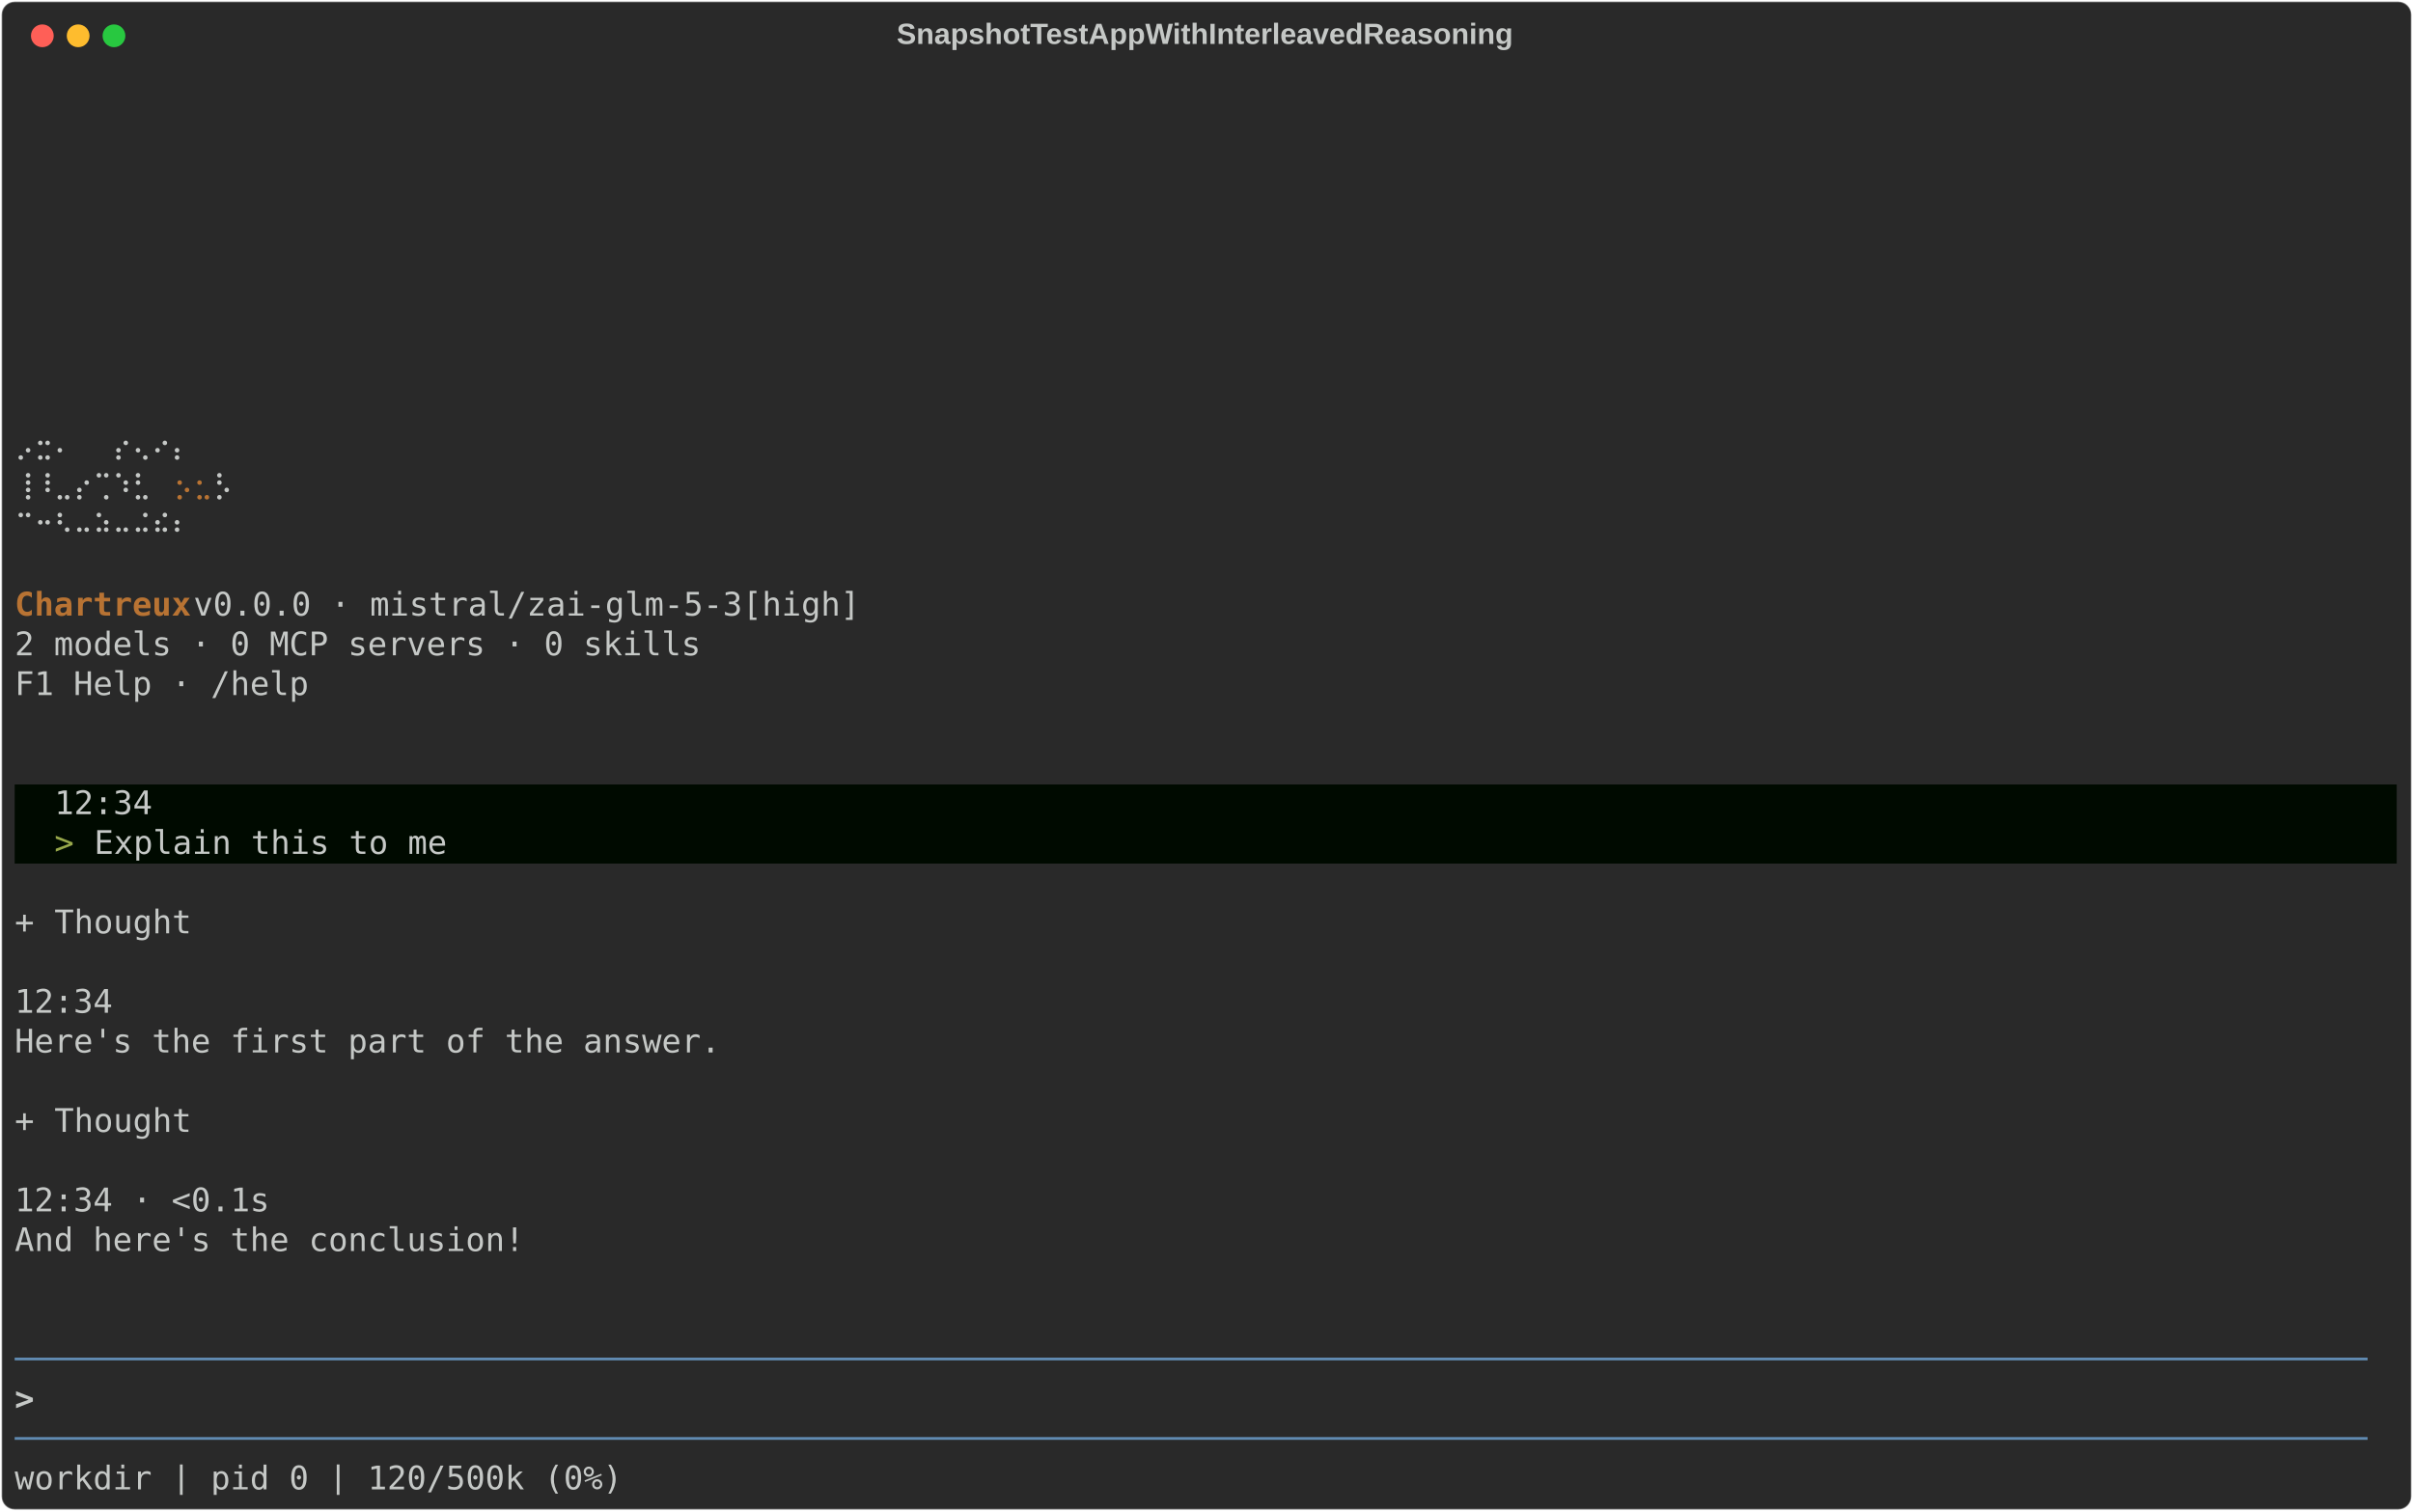
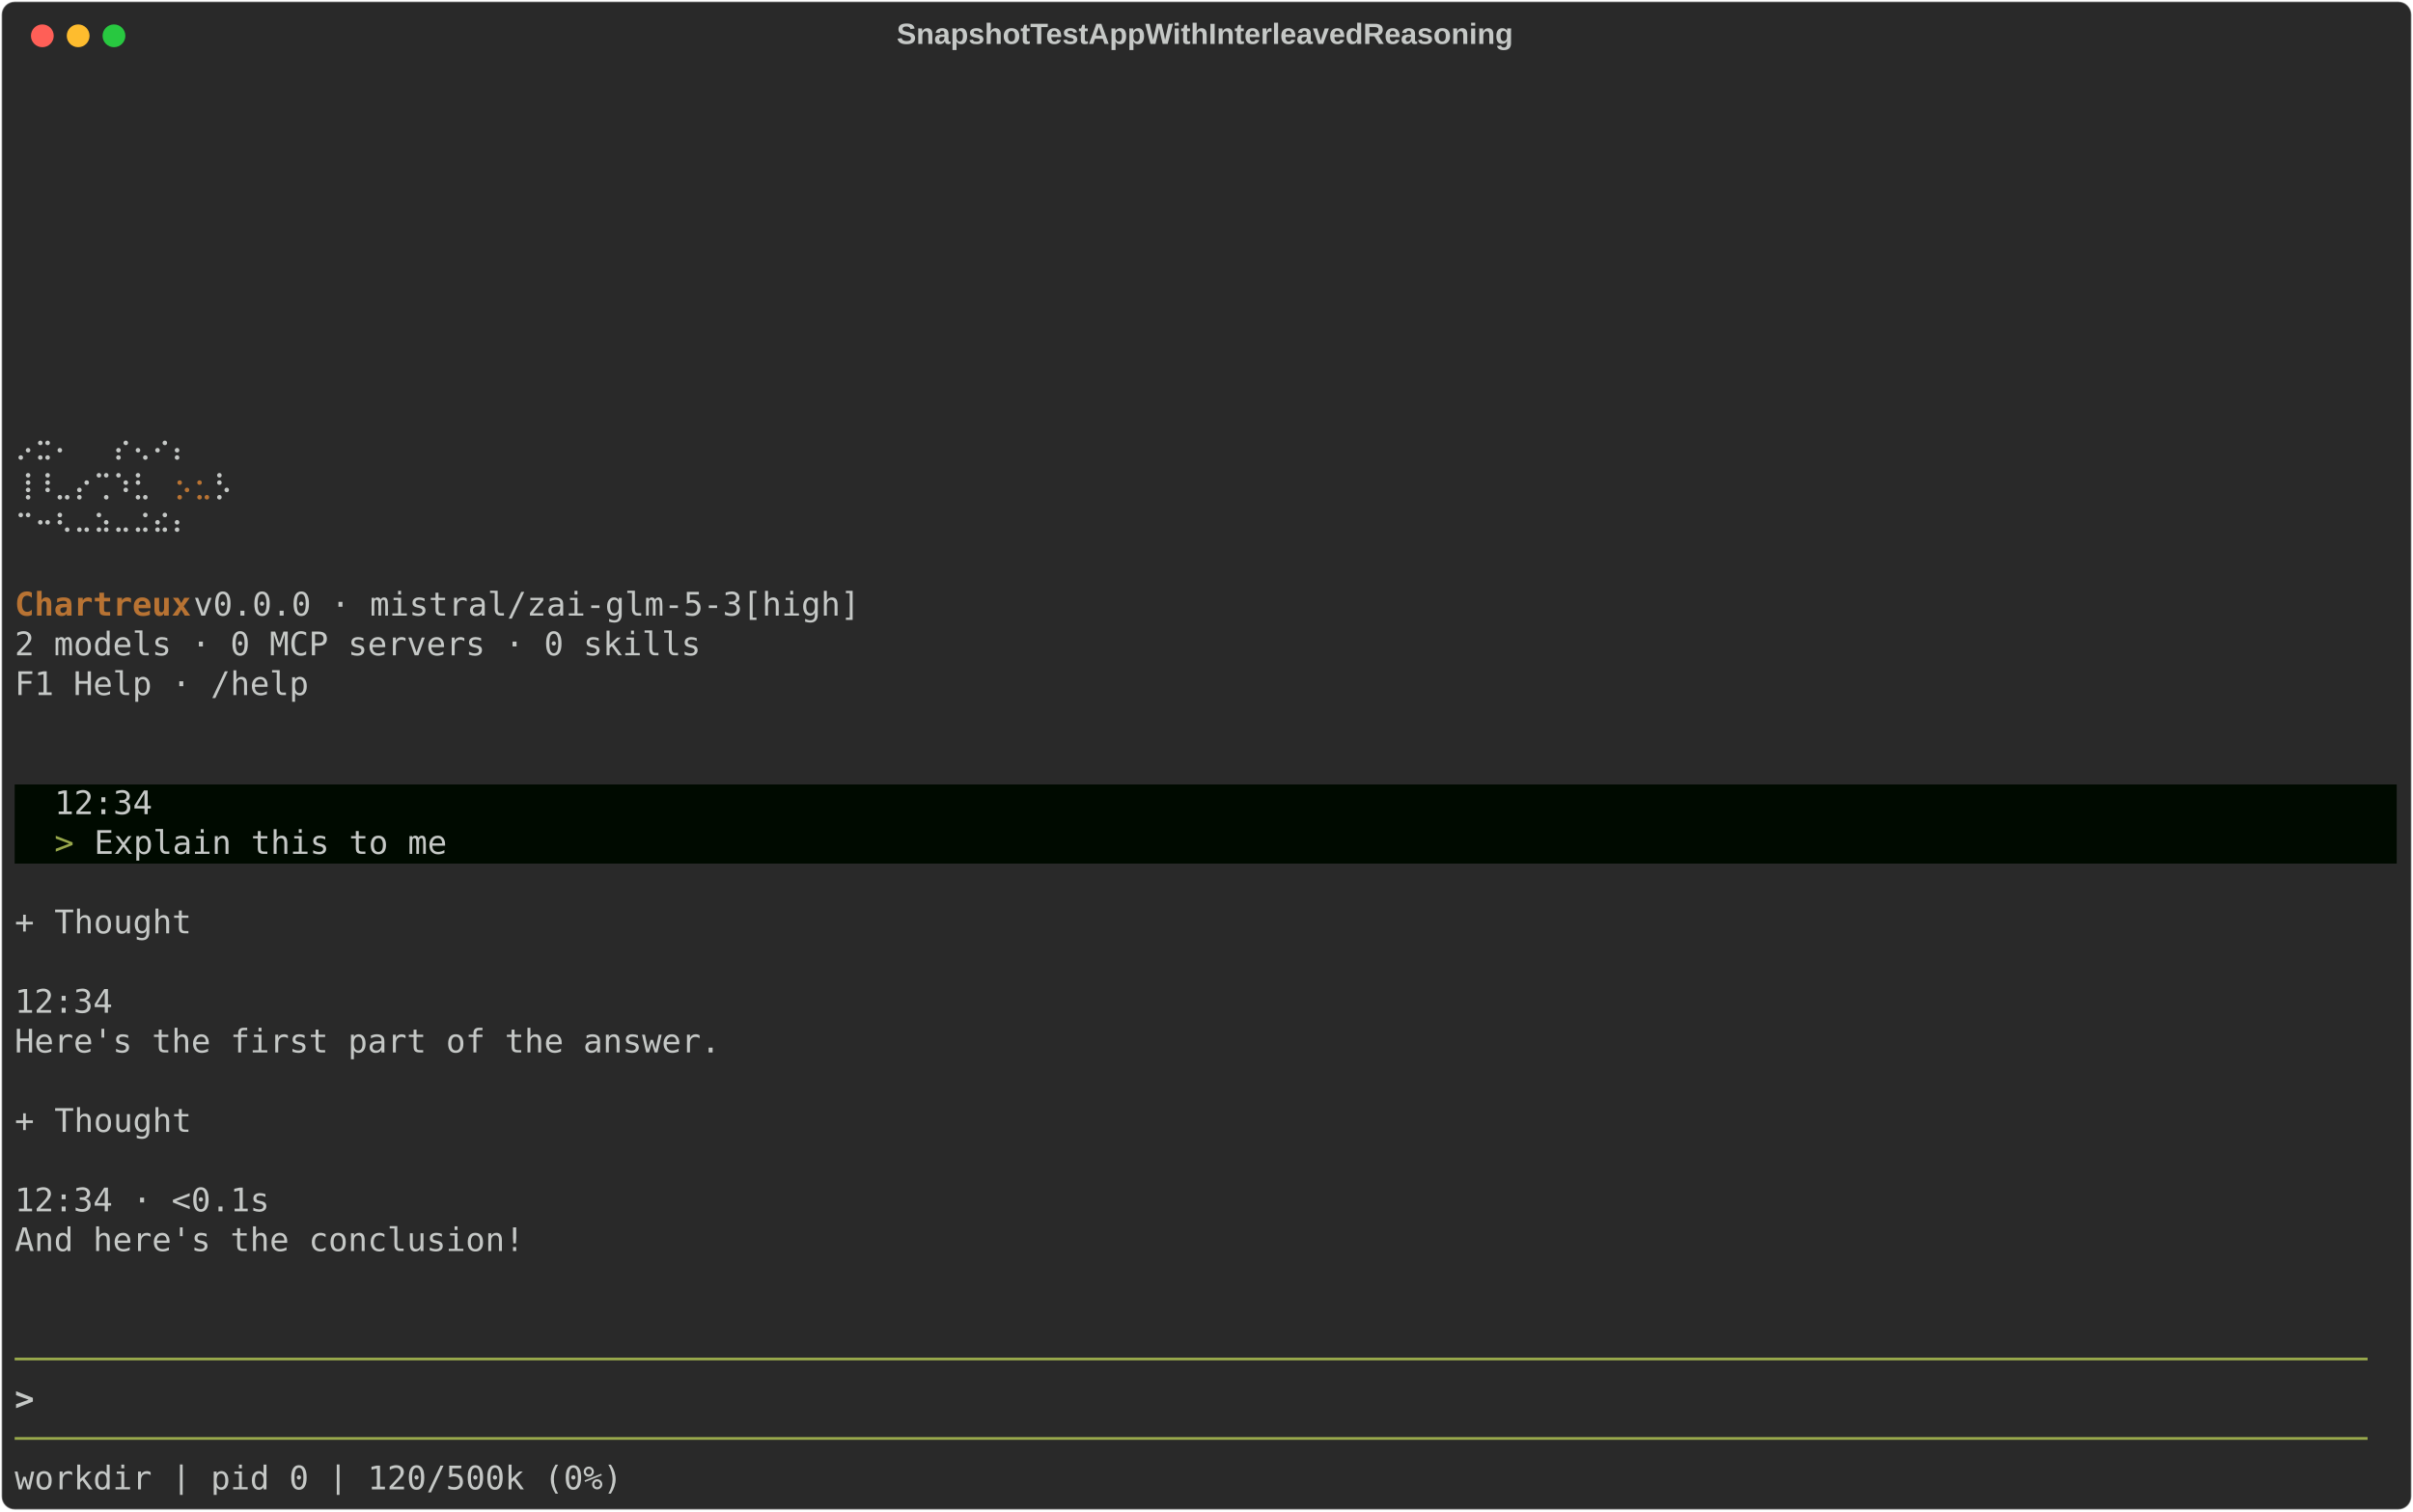
<svg xmlns="http://www.w3.org/2000/svg" class="rich-terminal" viewBox="0 0 1482 928.4">
  <style>

    @font-face {
        font-family: "Fira Code";
        src: local("FiraCode-Regular"),
                url("https://cdnjs.cloudflare.com/ajax/libs/firacode/6.2.0/woff2/FiraCode-Regular.woff2") format("woff2"),
                url("https://cdnjs.cloudflare.com/ajax/libs/firacode/6.2.0/woff/FiraCode-Regular.woff") format("woff");
        font-style: normal;
        font-weight: 400;
    }
    @font-face {
        font-family: "Fira Code";
        src: local("FiraCode-Bold"),
                url("https://cdnjs.cloudflare.com/ajax/libs/firacode/6.2.0/woff2/FiraCode-Bold.woff2") format("woff2"),
                url("https://cdnjs.cloudflare.com/ajax/libs/firacode/6.2.0/woff/FiraCode-Bold.woff") format("woff");
        font-style: bold;
        font-weight: 700;
    }

    .terminal-matrix {
        font-family: Fira Code, monospace;
        font-size: 20px;
        line-height: 24.4px;
        font-variant-east-asian: full-width;
    }

    .terminal-title {
        font-size: 18px;
        font-weight: bold;
        font-family: arial;
    }

    .terminal-r1 { fill: #c5c8c6 }
.terminal-r2 { fill: #b87333 }
.terminal-r3 { fill: #b87333;font-weight: bold }
.terminal-r4 { fill: #98a84b }
- .terminal-r5 { fill: #608ab1 }
- .terminal-r6 { fill: #c5c8c6;font-weight: bold }
+ .terminal-r5 { fill: #c5c8c6;font-weight: bold }
    </style>
  <defs>
    <clipPath id="terminal-clip-terminal">
      <rect x="0" y="0" width="1463.0" height="877.4" />
    </clipPath>
    <clipPath id="terminal-line-0">
      <rect x="0" y="1.5" width="1464" height="24.65" />
    </clipPath>
    <clipPath id="terminal-line-1">
      <rect x="0" y="25.9" width="1464" height="24.65" />
    </clipPath>
    <clipPath id="terminal-line-2">
      <rect x="0" y="50.3" width="1464" height="24.65" />
    </clipPath>
    <clipPath id="terminal-line-3">
      <rect x="0" y="74.7" width="1464" height="24.65" />
    </clipPath>
    <clipPath id="terminal-line-4">
      <rect x="0" y="99.1" width="1464" height="24.65" />
    </clipPath>
    <clipPath id="terminal-line-5">
      <rect x="0" y="123.5" width="1464" height="24.65" />
    </clipPath>
    <clipPath id="terminal-line-6">
      <rect x="0" y="147.9" width="1464" height="24.65" />
    </clipPath>
    <clipPath id="terminal-line-7">
      <rect x="0" y="172.3" width="1464" height="24.65" />
    </clipPath>
    <clipPath id="terminal-line-8">
      <rect x="0" y="196.7" width="1464" height="24.65" />
    </clipPath>
    <clipPath id="terminal-line-9">
      <rect x="0" y="221.1" width="1464" height="24.65" />
    </clipPath>
    <clipPath id="terminal-line-10">
      <rect x="0" y="245.5" width="1464" height="24.65" />
    </clipPath>
    <clipPath id="terminal-line-11">
      <rect x="0" y="269.9" width="1464" height="24.65" />
    </clipPath>
    <clipPath id="terminal-line-12">
      <rect x="0" y="294.3" width="1464" height="24.65" />
    </clipPath>
    <clipPath id="terminal-line-13">
      <rect x="0" y="318.7" width="1464" height="24.65" />
    </clipPath>
    <clipPath id="terminal-line-14">
      <rect x="0" y="343.1" width="1464" height="24.65" />
    </clipPath>
    <clipPath id="terminal-line-15">
      <rect x="0" y="367.5" width="1464" height="24.65" />
    </clipPath>
    <clipPath id="terminal-line-16">
      <rect x="0" y="391.9" width="1464" height="24.65" />
    </clipPath>
    <clipPath id="terminal-line-17">
      <rect x="0" y="416.3" width="1464" height="24.65" />
    </clipPath>
    <clipPath id="terminal-line-18">
      <rect x="0" y="440.7" width="1464" height="24.65" />
    </clipPath>
    <clipPath id="terminal-line-19">
      <rect x="0" y="465.1" width="1464" height="24.65" />
    </clipPath>
    <clipPath id="terminal-line-20">
      <rect x="0" y="489.5" width="1464" height="24.65" />
    </clipPath>
    <clipPath id="terminal-line-21">
      <rect x="0" y="513.9" width="1464" height="24.65" />
    </clipPath>
    <clipPath id="terminal-line-22">
      <rect x="0" y="538.3" width="1464" height="24.65" />
    </clipPath>
    <clipPath id="terminal-line-23">
      <rect x="0" y="562.7" width="1464" height="24.65" />
    </clipPath>
    <clipPath id="terminal-line-24">
      <rect x="0" y="587.1" width="1464" height="24.65" />
    </clipPath>
    <clipPath id="terminal-line-25">
      <rect x="0" y="611.5" width="1464" height="24.65" />
    </clipPath>
    <clipPath id="terminal-line-26">
      <rect x="0" y="635.9" width="1464" height="24.65" />
    </clipPath>
    <clipPath id="terminal-line-27">
      <rect x="0" y="660.3" width="1464" height="24.65" />
    </clipPath>
    <clipPath id="terminal-line-28">
      <rect x="0" y="684.7" width="1464" height="24.65" />
    </clipPath>
    <clipPath id="terminal-line-29">
      <rect x="0" y="709.1" width="1464" height="24.65" />
    </clipPath>
    <clipPath id="terminal-line-30">
      <rect x="0" y="733.5" width="1464" height="24.65" />
    </clipPath>
    <clipPath id="terminal-line-31">
      <rect x="0" y="757.9" width="1464" height="24.65" />
    </clipPath>
    <clipPath id="terminal-line-32">
      <rect x="0" y="782.3" width="1464" height="24.65" />
    </clipPath>
    <clipPath id="terminal-line-33">
      <rect x="0" y="806.7" width="1464" height="24.65" />
    </clipPath>
    <clipPath id="terminal-line-34">
      <rect x="0" y="831.1" width="1464" height="24.65" />
    </clipPath>
  </defs>
  <rect fill="#292929" stroke="rgba(255,255,255,0.35)" stroke-width="1" x="1" y="1" width="1480" height="926.4" rx="8" />
  <text class="terminal-title" fill="#c5c8c6" text-anchor="middle" x="740" y="27">SnapshotTestAppWithInterleavedReasoning</text>
  <g transform="translate(26,22)">
    <circle cx="0" cy="0" r="7" fill="#ff5f57" />
    <circle cx="22" cy="0" r="7" fill="#febc2e" />
    <circle cx="44" cy="0" r="7" fill="#28c840" />
  </g>
  <g transform="translate(9, 41)" clip-path="url(#terminal-clip-terminal)">
    <rect fill="#000a00" x="0" y="440.7" width="24.4" height="24.65" shape-rendering="crispEdges" />
    <rect fill="#000a00" x="24.4" y="440.7" width="61" height="24.65" shape-rendering="crispEdges" />
    <rect fill="#000a00" x="85.4" y="440.7" width="1378.6" height="24.65" shape-rendering="crispEdges" />
    <rect fill="#000a00" x="0" y="465.1" width="24.4" height="24.65" shape-rendering="crispEdges" />
    <rect fill="#000a00" x="24.4" y="465.1" width="12.2" height="24.65" shape-rendering="crispEdges" />
    <rect fill="#000a00" x="36.6" y="465.1" width="12.2" height="24.65" shape-rendering="crispEdges" />
    <rect fill="#000a00" x="48.8" y="465.1" width="219.6" height="24.65" shape-rendering="crispEdges" />
    <rect fill="#000a00" x="268.4" y="465.1" width="1195.6" height="24.65" shape-rendering="crispEdges" />
    <g class="terminal-matrix">
      <text class="terminal-r1" x="1464" y="20" textLength="12.2" clip-path="url(#terminal-line-0)">
</text>
      <text class="terminal-r1" x="1464" y="44.4" textLength="12.2" clip-path="url(#terminal-line-1)">
</text>
      <text class="terminal-r1" x="1464" y="68.8" textLength="12.2" clip-path="url(#terminal-line-2)">
</text>
      <text class="terminal-r1" x="1464" y="93.2" textLength="12.2" clip-path="url(#terminal-line-3)">
</text>
      <text class="terminal-r1" x="1464" y="117.6" textLength="12.2" clip-path="url(#terminal-line-4)">
</text>
      <text class="terminal-r1" x="1464" y="142" textLength="12.2" clip-path="url(#terminal-line-5)">
</text>
      <text class="terminal-r1" x="1464" y="166.4" textLength="12.2" clip-path="url(#terminal-line-6)">
</text>
      <text class="terminal-r1" x="1464" y="190.8" textLength="12.2" clip-path="url(#terminal-line-7)">
</text>
      <text class="terminal-r1" x="1464" y="215.2" textLength="12.2" clip-path="url(#terminal-line-8)">
</text>
      <text class="terminal-r1" x="0" y="239.6" textLength="134.2" clip-path="url(#terminal-line-9)">  ⡠⣒⠄  ⡔⢄⠔⡄</text>
      <text class="terminal-r1" x="1464" y="239.6" textLength="12.2" clip-path="url(#terminal-line-9)">
</text>
      <text class="terminal-r1" x="0" y="264" textLength="97.6" clip-path="url(#terminal-line-10)"> ⢸⠸⣀⡔⢉⠱⣃</text>
      <text class="terminal-r2" x="97.6" y="264" textLength="12.2" clip-path="url(#terminal-line-10)">⡢</text>
      <text class="terminal-r2" x="109.8" y="264" textLength="12.2" clip-path="url(#terminal-line-10)">⣂</text>
      <text class="terminal-r1" x="122" y="264" textLength="12.2" clip-path="url(#terminal-line-10)">⡣</text>
      <text class="terminal-r1" x="1464" y="264" textLength="12.2" clip-path="url(#terminal-line-10)">
</text>
      <text class="terminal-r1" x="0" y="288.4" textLength="134.2" clip-path="url(#terminal-line-11)">  ⠉⠒⠣⠤⠵⠤⠬⠮⠆</text>
      <text class="terminal-r1" x="1464" y="288.4" textLength="12.2" clip-path="url(#terminal-line-11)">
</text>
      <text class="terminal-r1" x="1464" y="312.8" textLength="12.2" clip-path="url(#terminal-line-12)">
</text>
      <text class="terminal-r3" x="0" y="337.2" textLength="109.8" clip-path="url(#terminal-line-13)">Chartreux</text>
      <text class="terminal-r1" x="109.8" y="337.2" textLength="427" clip-path="url(#terminal-line-13)"> v0.0.0 · mistral/zai-glm-5-3[high]</text>
      <text class="terminal-r1" x="1464" y="337.2" textLength="12.2" clip-path="url(#terminal-line-13)">
</text>
      <text class="terminal-r1" x="0" y="361.6" textLength="427" clip-path="url(#terminal-line-14)">2 models · 0 MCP servers · 0 skills</text>
      <text class="terminal-r1" x="1464" y="361.6" textLength="12.2" clip-path="url(#terminal-line-14)">
</text>
      <text class="terminal-r1" x="0" y="386" textLength="183" clip-path="url(#terminal-line-15)">F1 Help · /help</text>
      <text class="terminal-r1" x="1464" y="386" textLength="12.2" clip-path="url(#terminal-line-15)">
</text>
      <text class="terminal-r1" x="1464" y="410.4" textLength="12.2" clip-path="url(#terminal-line-16)">
</text>
      <text class="terminal-r1" x="1464" y="434.8" textLength="12.2" clip-path="url(#terminal-line-17)">
</text>
      <text class="terminal-r1" x="24.4" y="459.2" textLength="61" clip-path="url(#terminal-line-18)">12:34</text>
      <text class="terminal-r1" x="1464" y="459.2" textLength="12.2" clip-path="url(#terminal-line-18)">
</text>
      <text class="terminal-r4" x="24.4" y="483.6" textLength="12.2" clip-path="url(#terminal-line-19)">&gt;</text>
      <text class="terminal-r1" x="48.8" y="483.6" textLength="219.6" clip-path="url(#terminal-line-19)">Explain this to me</text>
      <text class="terminal-r1" x="1464" y="483.6" textLength="12.2" clip-path="url(#terminal-line-19)">
</text>
      <text class="terminal-r1" x="1464" y="508" textLength="12.2" clip-path="url(#terminal-line-20)">
</text>
      <text class="terminal-r1" x="0" y="532.4" textLength="12.2" clip-path="url(#terminal-line-21)">+</text>
      <text class="terminal-r1" x="24.4" y="532.4" textLength="85.4" clip-path="url(#terminal-line-21)">Thought</text>
      <text class="terminal-r1" x="1464" y="532.4" textLength="12.2" clip-path="url(#terminal-line-21)">
</text>
      <text class="terminal-r1" x="1464" y="556.8" textLength="12.2" clip-path="url(#terminal-line-22)">
</text>
      <text class="terminal-r1" x="0" y="581.2" textLength="61" clip-path="url(#terminal-line-23)">12:34</text>
      <text class="terminal-r1" x="1464" y="581.2" textLength="12.2" clip-path="url(#terminal-line-23)">
</text>
      <text class="terminal-r1" x="0" y="605.6" textLength="439.2" clip-path="url(#terminal-line-24)">Here's the first part of the answer.</text>
      <text class="terminal-r1" x="1464" y="605.6" textLength="12.2" clip-path="url(#terminal-line-24)">
</text>
      <text class="terminal-r1" x="1464" y="630" textLength="12.2" clip-path="url(#terminal-line-25)">
</text>
      <text class="terminal-r1" x="0" y="654.4" textLength="12.2" clip-path="url(#terminal-line-26)">+</text>
      <text class="terminal-r1" x="24.4" y="654.4" textLength="85.4" clip-path="url(#terminal-line-26)">Thought</text>
      <text class="terminal-r1" x="1464" y="654.4" textLength="12.2" clip-path="url(#terminal-line-26)">
</text>
      <text class="terminal-r1" x="1464" y="678.8" textLength="12.2" clip-path="url(#terminal-line-27)">
</text>
      <text class="terminal-r1" x="0" y="703.2" textLength="158.6" clip-path="url(#terminal-line-28)">12:34 · &lt;0.1s</text>
      <text class="terminal-r1" x="1464" y="703.2" textLength="12.2" clip-path="url(#terminal-line-28)">
</text>
      <text class="terminal-r1" x="0" y="727.6" textLength="317.2" clip-path="url(#terminal-line-29)">And here's the conclusion!</text>
      <text class="terminal-r1" x="1464" y="727.6" textLength="12.2" clip-path="url(#terminal-line-29)">
</text>
      <text class="terminal-r1" x="1464" y="752" textLength="12.2" clip-path="url(#terminal-line-30)">
</text>
      <text class="terminal-r1" x="1464" y="776.4" textLength="12.2" clip-path="url(#terminal-line-31)">
</text>
-       <text class="terminal-r5" x="0" y="800.8" textLength="1464" clip-path="url(#terminal-line-32)">────────────────────────────────────────────────────────────────────────────────────────────────────────────────────────</text>
+       <text class="terminal-r4" x="0" y="800.8" textLength="1464" clip-path="url(#terminal-line-32)">────────────────────────────────────────────────────────────────────────────────────────────────────────────────────────</text>
      <text class="terminal-r1" x="1464" y="800.8" textLength="12.2" clip-path="url(#terminal-line-32)">
</text>
-       <text class="terminal-r6" x="0" y="825.2" textLength="12.2" clip-path="url(#terminal-line-33)">&gt;</text>
+       <text class="terminal-r5" x="0" y="825.2" textLength="12.2" clip-path="url(#terminal-line-33)">&gt;</text>
      <text class="terminal-r1" x="1464" y="825.2" textLength="12.2" clip-path="url(#terminal-line-33)">
</text>
-       <text class="terminal-r5" x="0" y="849.6" textLength="1464" clip-path="url(#terminal-line-34)">────────────────────────────────────────────────────────────────────────────────────────────────────────────────────────</text>
+       <text class="terminal-r4" x="0" y="849.6" textLength="1464" clip-path="url(#terminal-line-34)">────────────────────────────────────────────────────────────────────────────────────────────────────────────────────────</text>
      <text class="terminal-r1" x="1464" y="849.6" textLength="12.2" clip-path="url(#terminal-line-34)">
</text>
      <text class="terminal-r1" x="0" y="874" textLength="378.2" clip-path="url(#terminal-line-35)">workdir | pid 0 | 120/500k (0%)</text>
    </g>
  </g>
</svg>
